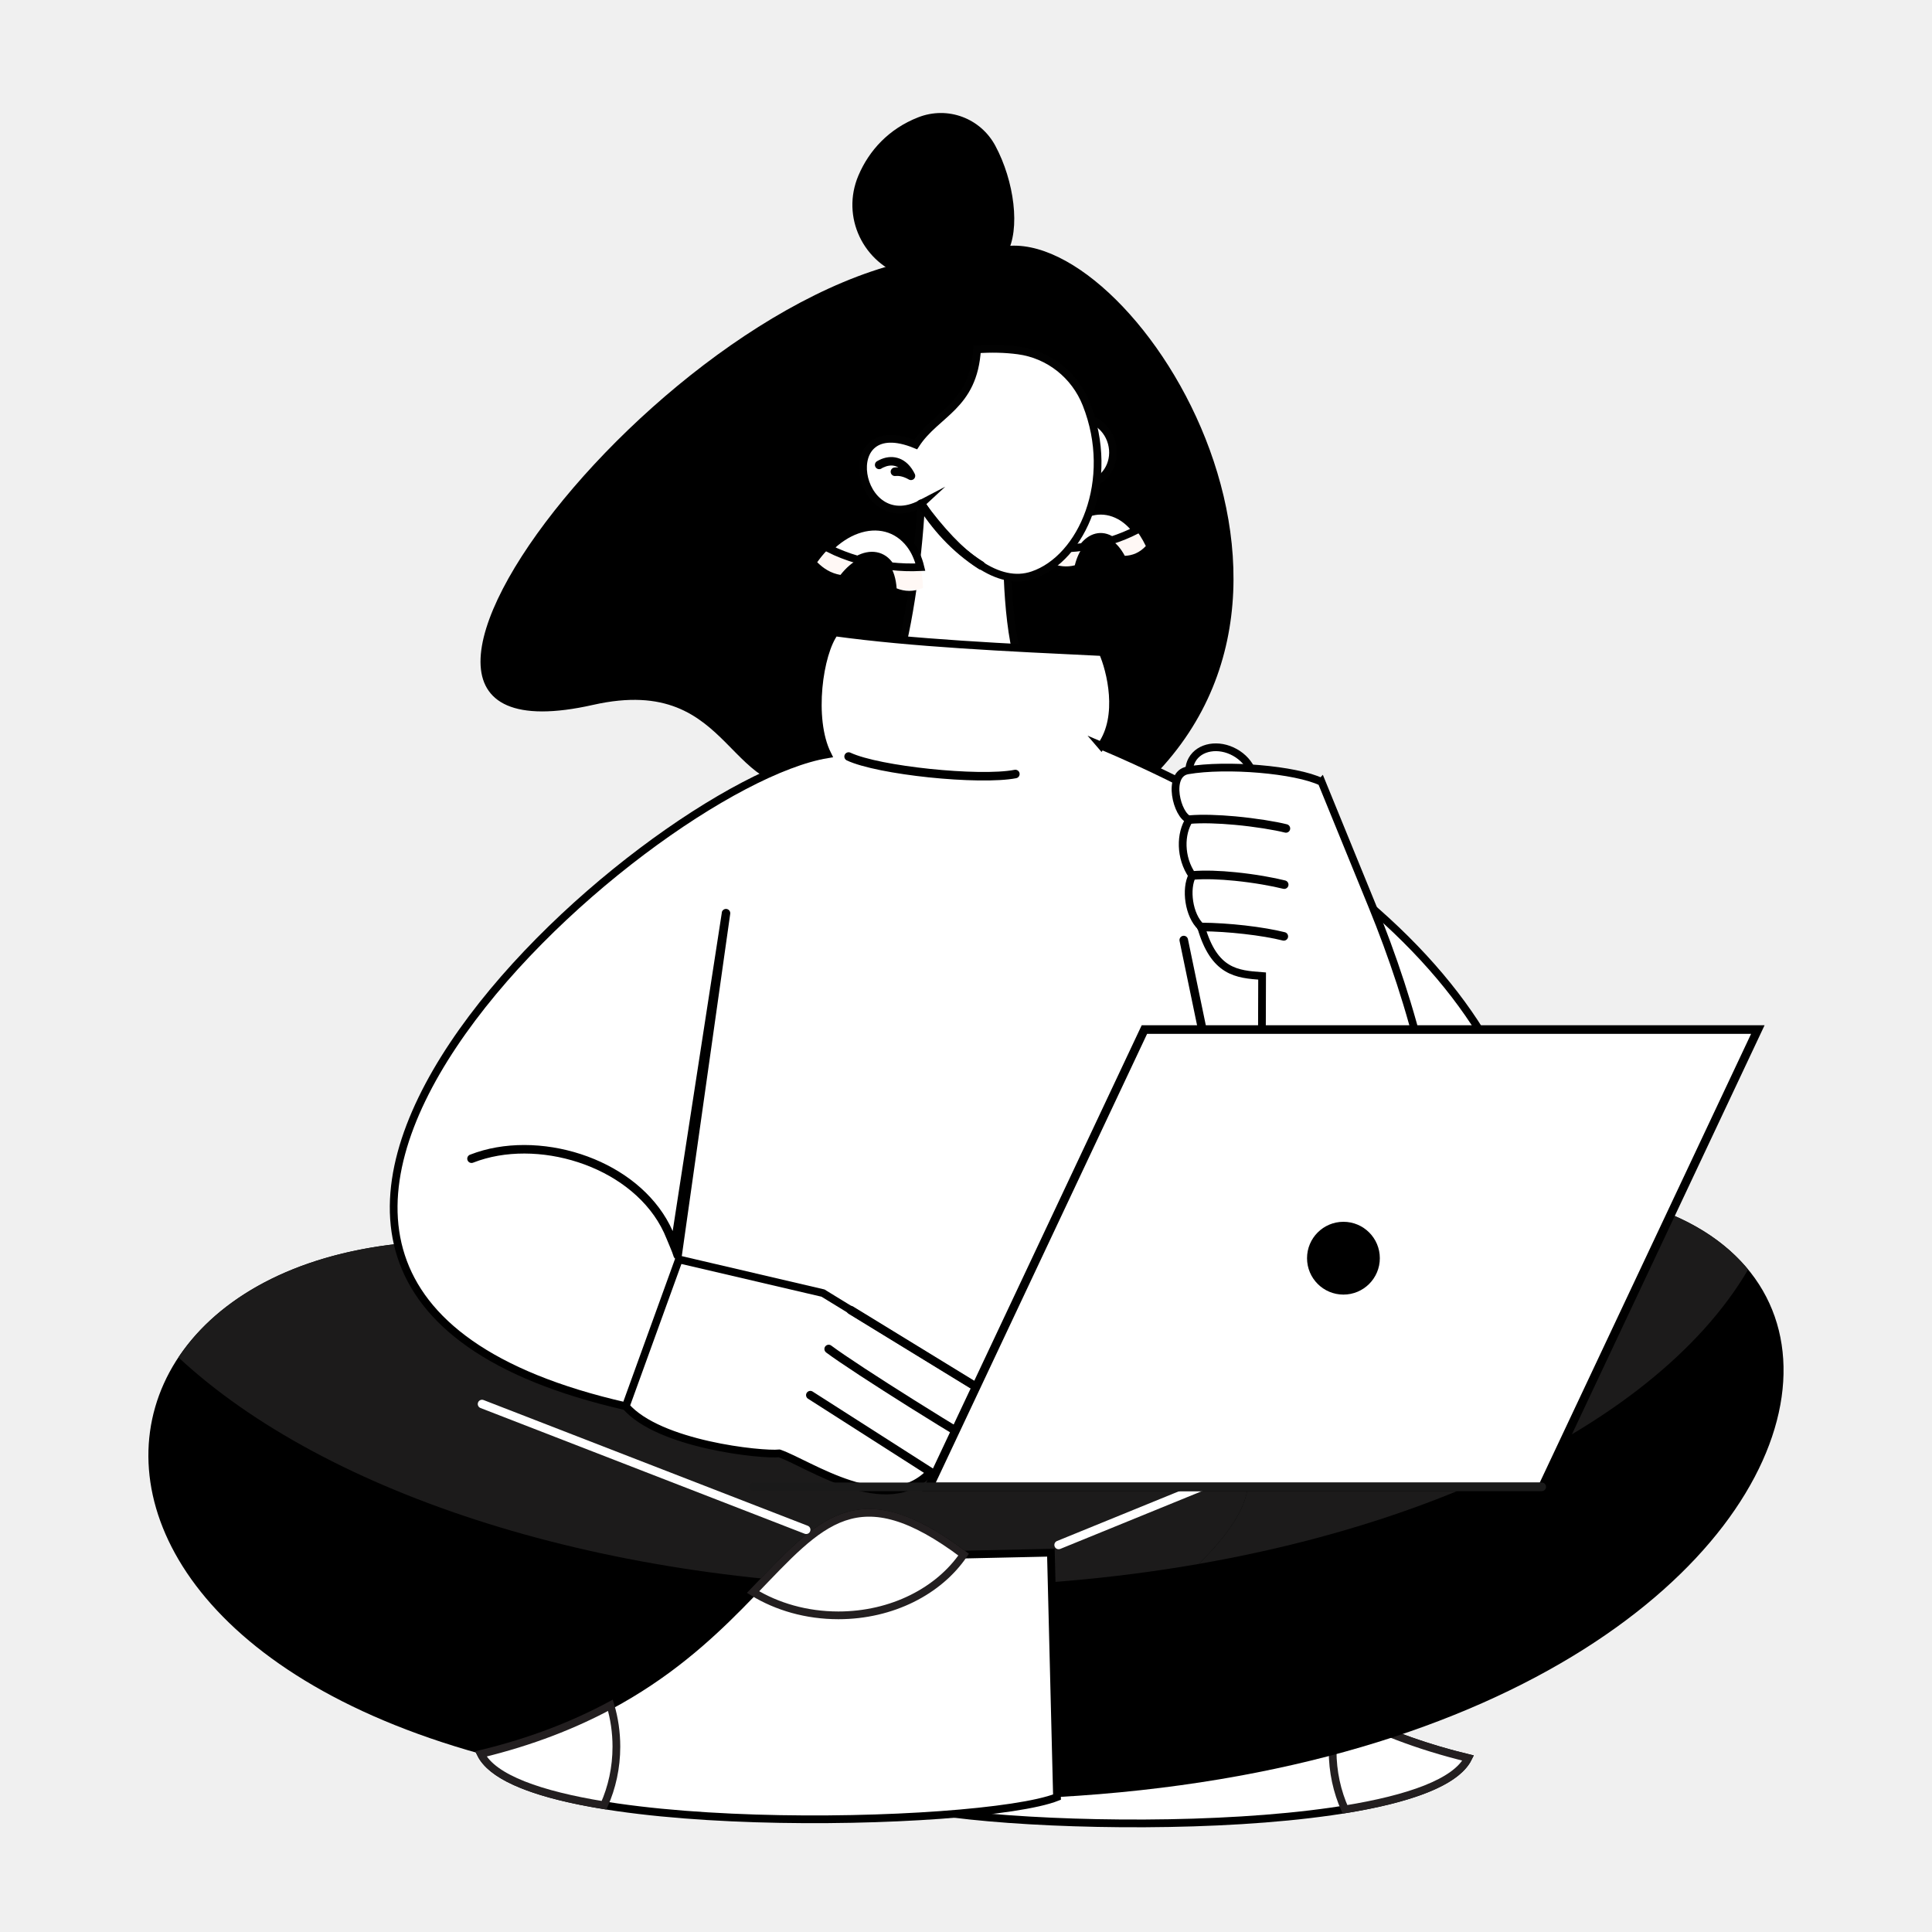
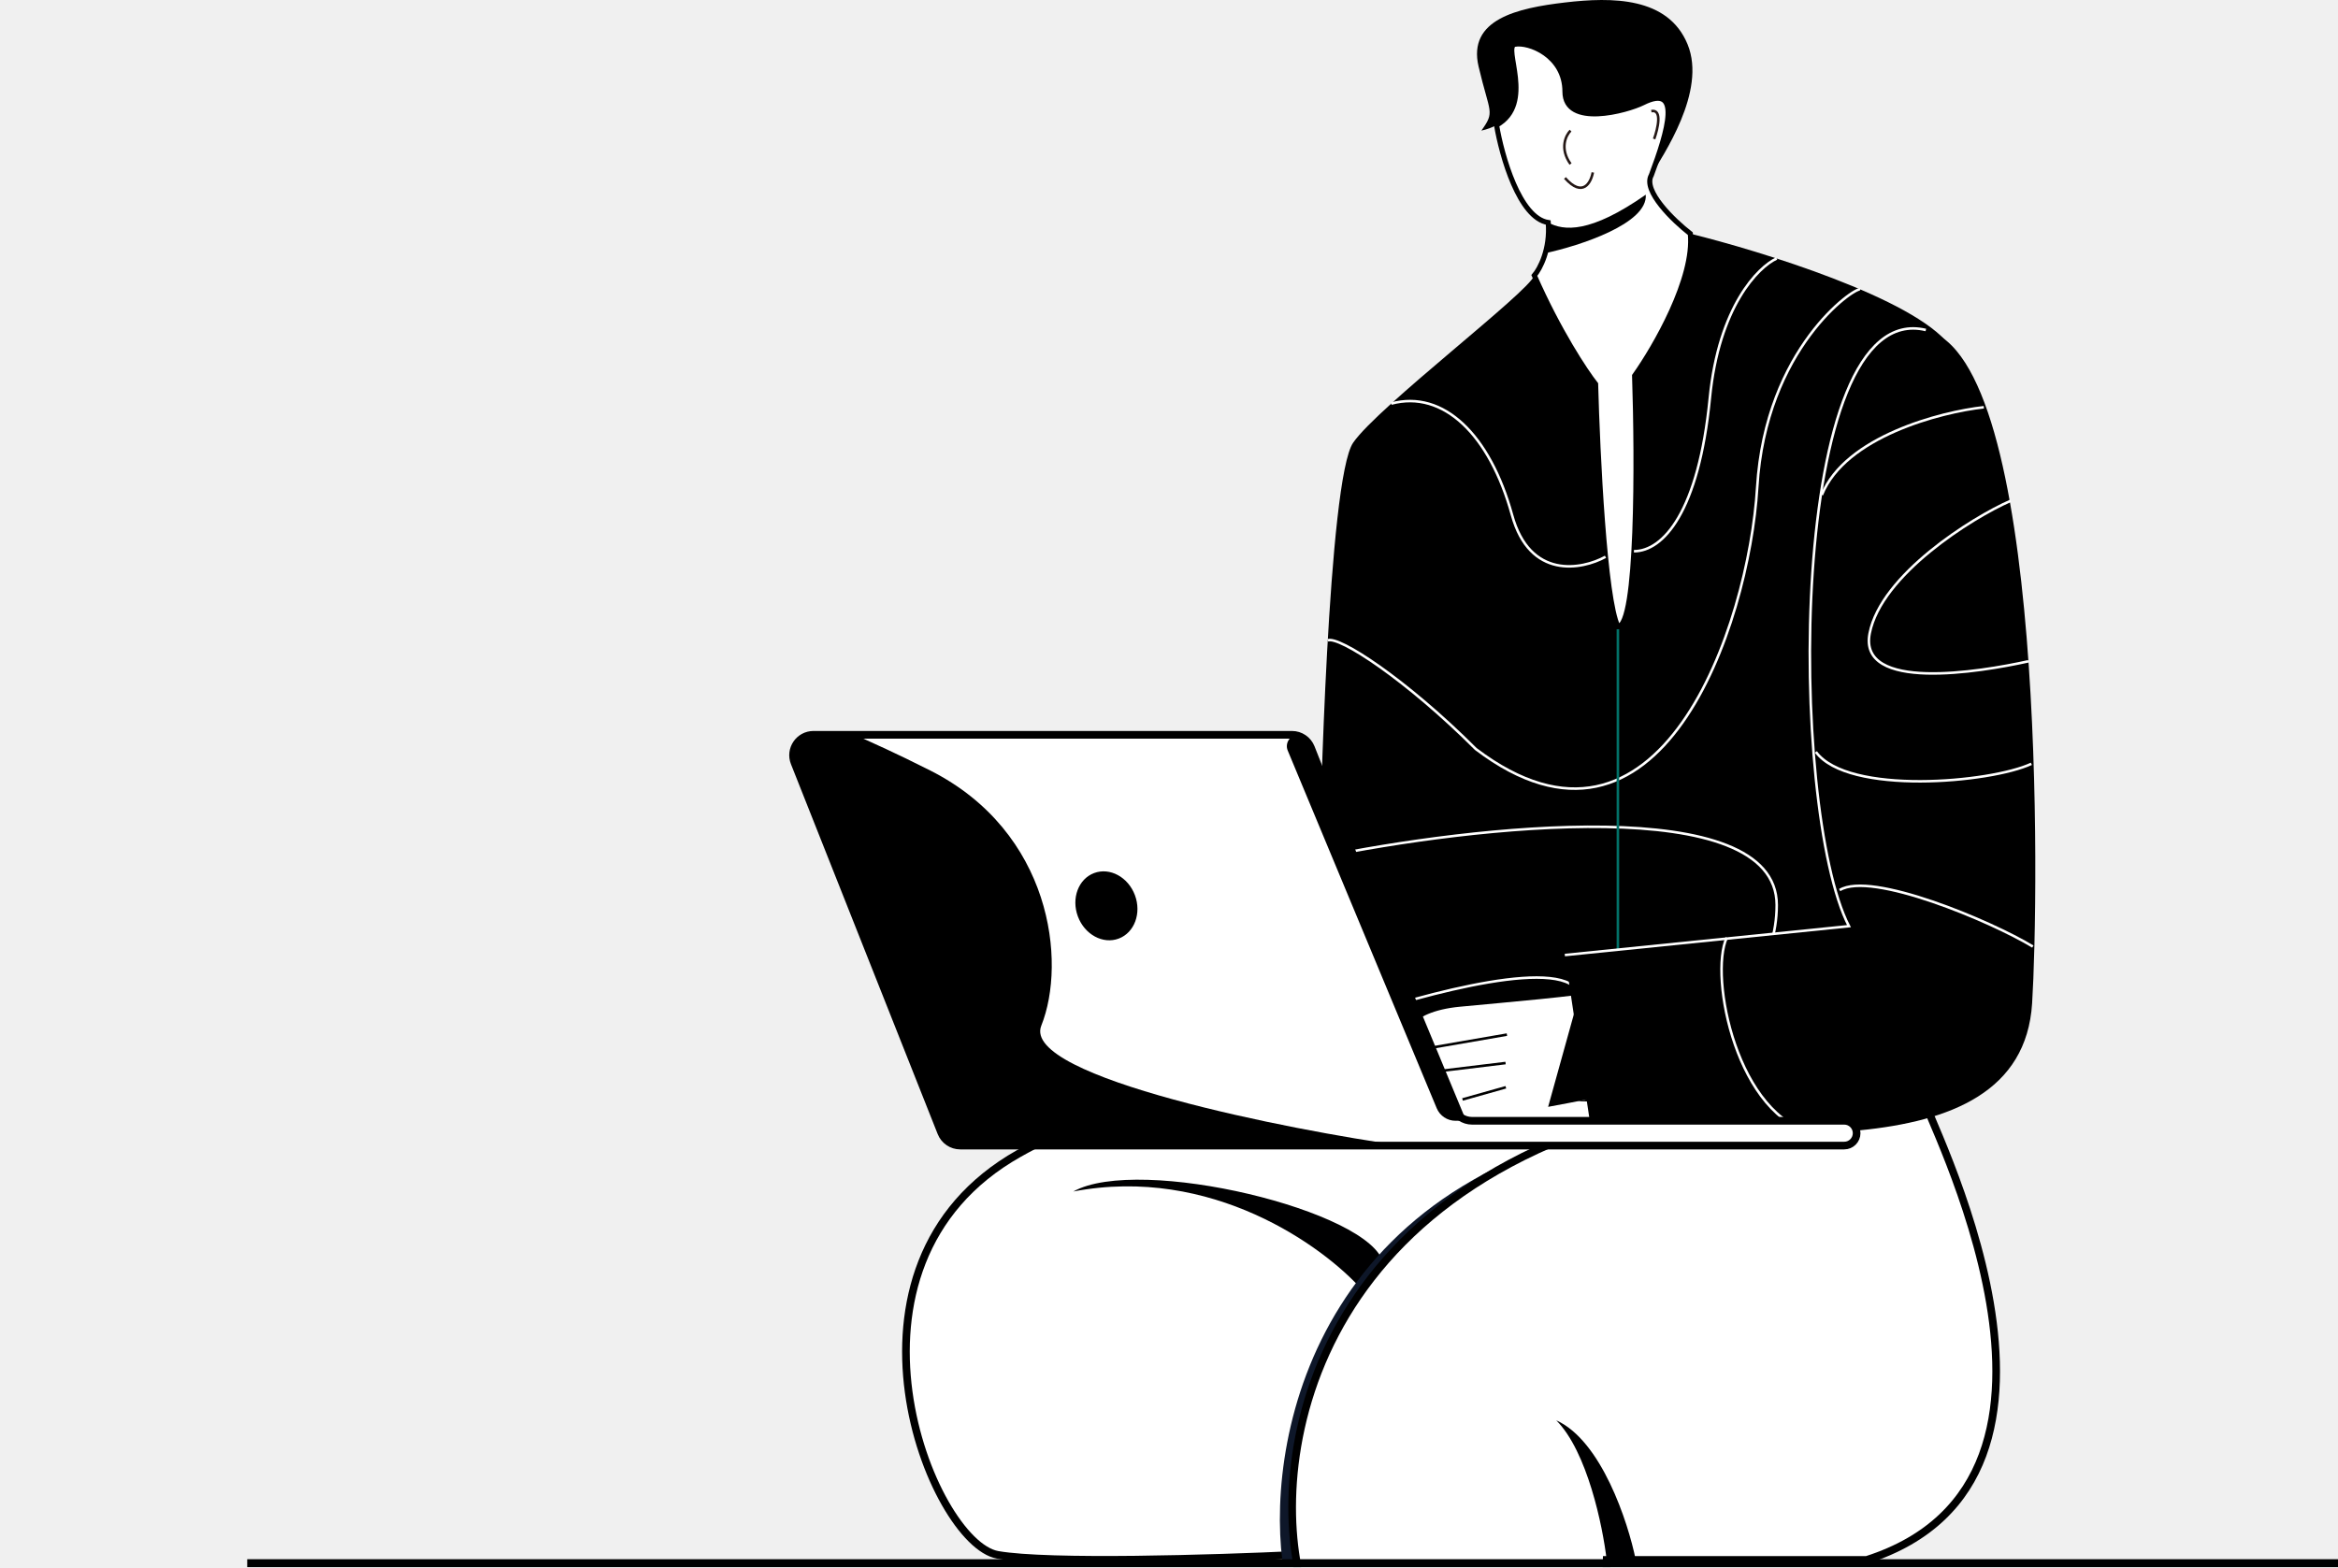
- <svg xmlns="http://www.w3.org/2000/svg" width="630" height="630" viewBox="0 0 630 630" fill="none">
-   <g clip-path="url(#clip0_410_1046)">
-     <path d="M319.826 83.122C358.155 59.346 445.549 181.982 376.425 252.869C361.053 268.632 356.492 258.993 336.382 262.307C325.055 264.172 320.443 240.269 269.501 255.238C236.011 265.079 240.912 219.127 193.41 229.849C89.7 253.247 229.345 76.608 319.838 83.122H319.826Z" fill="black" />
-     <path fill-rule="evenodd" clip-rule="evenodd" d="M328.23 82.82C322.799 92.232 308.486 94.311 295.432 90.254C281.446 85.907 274.189 70.699 279.922 57.229C283.399 49.052 289.825 42.008 299.426 38.254C309.028 34.499 319.725 38.518 324.563 47.527C330.7 58.955 332.892 74.768 328.243 82.832L328.23 82.82Z" fill="black" />
-     <path d="M342.896 183.758C344.03 178.076 346.424 173.59 349.461 170.654C353.896 166.37 359.767 165.236 365.173 168.197C368.348 169.936 371.284 173.162 373.64 178.051C371.574 180.268 369.268 181.138 366.786 181.251C361.342 171.184 352.989 174.208 350.481 184.338C347.76 185.044 345.24 184.64 342.896 183.746V183.758Z" fill="#FFF8F5" />
-     <path d="M344.307 178.807C345.592 175.43 347.369 172.683 349.46 170.654C353.895 166.37 359.767 165.236 365.172 168.197C367.062 169.231 368.864 170.793 370.502 172.91C368.007 174.17 365.324 175.279 362.489 176.198C359.2 174.056 355.697 175.052 353.19 178.34C350.128 178.769 347.129 178.92 344.294 178.794L344.307 178.807Z" fill="white" stroke="black" stroke-width="2.52" stroke-miterlimit="10" />
-     <path fill-rule="evenodd" clip-rule="evenodd" d="M328.809 173.426C324.487 167.744 303.924 161.482 300.358 164.279C299.388 183.834 295.507 209.614 291.45 219.618C302.425 223.121 324.198 221.861 333.711 219.379C328.645 209.903 327.826 180.671 328.809 173.414V173.426Z" fill="white" stroke="#020202" stroke-width="2.52" stroke-miterlimit="10" />
-     <path fill-rule="evenodd" clip-rule="evenodd" d="M349.788 136.546C355.206 135.047 360.902 138.575 362.514 144.409C364.127 150.255 361.053 156.202 355.635 157.689C350.217 159.188 344.522 155.66 342.909 149.827C341.296 143.993 344.37 138.033 349.788 136.546Z" fill="white" stroke="#020202" stroke-width="2.52" stroke-miterlimit="10" />
-     <path fill-rule="evenodd" clip-rule="evenodd" d="M300.346 164.279C279.291 175.342 271.945 133.988 298.582 144.963C305.26 134.618 317.469 132.665 318.603 113.929C323.177 113.614 327.65 113.69 332.01 114.269C342.052 115.592 350.506 122.333 354.236 131.758C364.089 156.656 352.787 182.158 336.747 187.551C325.533 191.331 313.147 181.755 300.333 164.291L300.346 164.279Z" fill="white" stroke="#020202" stroke-width="2.52" stroke-miterlimit="10" />
-     <path d="M287.406 152.8C286.738 153.191 285.894 152.977 285.491 152.309C285.1 151.641 285.314 150.797 285.982 150.394C286.234 150.242 286.499 150.104 286.763 149.978C288.628 149.071 290.669 148.768 292.622 149.31C294.563 149.839 296.365 151.187 297.763 153.544C297.94 153.833 298.103 154.148 298.267 154.476C298.494 154.892 298.519 155.408 298.267 155.849C297.889 156.517 297.032 156.744 296.365 156.366C295.533 155.887 294.752 155.572 294.021 155.383C293.29 155.194 292.597 155.156 291.98 155.219C291.211 155.308 290.531 154.753 290.443 153.985C290.354 153.216 290.909 152.536 291.677 152.447C292.093 152.397 292.509 152.384 292.95 152.41C292.61 152.221 292.257 152.069 291.892 151.969C290.632 151.616 289.271 151.843 287.986 152.46C287.797 152.548 287.608 152.649 287.406 152.775V152.8Z" fill="black" />
-     <path d="M299.174 165.022C298.758 164.367 298.96 163.51 299.615 163.107C300.27 162.691 301.127 162.893 301.53 163.548C303.698 166.988 306.318 170.528 309.481 173.905C312.644 177.269 316.335 180.47 320.67 183.217C321.312 183.632 321.514 184.489 321.098 185.132C320.682 185.774 319.826 185.976 319.183 185.56C314.634 182.662 310.766 179.323 307.465 175.808C304.164 172.292 301.442 168.613 299.187 165.035L299.174 165.022Z" fill="black" />
-     <path d="M266.49 183.317C270.308 177.962 274.882 174.422 279.38 172.809C285.97 170.428 292.572 171.99 296.793 177.584C299.275 180.86 300.813 185.573 300.976 191.734C297.801 193.057 295.004 192.893 292.383 191.86C291.438 178.907 281.371 178.151 274.063 187.475C270.913 186.934 268.494 185.359 266.478 183.33L266.49 183.317Z" fill="#FFF8F5" />
-     <path d="M270.258 178.844C273.156 175.946 276.293 173.918 279.393 172.809C285.982 170.428 292.585 171.99 296.806 177.584C298.28 179.537 299.414 181.982 300.132 184.943C296.97 185.094 293.668 184.993 290.304 184.615C287.898 180.86 283.803 180.256 279.682 182.511C276.306 181.528 273.143 180.293 270.258 178.844Z" fill="white" stroke="black" stroke-width="2.52" stroke-miterlimit="10" />
-     <path fill-rule="evenodd" clip-rule="evenodd" d="M321.313 508.271L292.862 507.641L290.871 587.349C315.97 597.227 465.142 600.692 478.75 573.275C372.305 547.558 383.38 461.639 321.313 508.271Z" fill="white" stroke="black" stroke-width="2.52" stroke-miterlimit="10" />
-     <path fill-rule="evenodd" clip-rule="evenodd" d="M438.581 590.008C459.22 586.656 474.781 581.288 478.75 573.275C462.004 569.23 448.157 563.686 436.489 557.411C435.229 561.645 434.549 566.181 434.549 570.893C434.549 577.76 435.998 584.249 438.581 590.008Z" fill="white" stroke="#231F20" stroke-width="2.52" stroke-miterlimit="10" />
-     <path fill-rule="evenodd" clip-rule="evenodd" d="M344.673 586.013L342.682 506.306C351.061 501.593 454.117 466.326 456.889 459.724C448.989 443.482 446.872 422.024 394.09 408.429C657.758 314.156 645.208 569.243 344.673 586.001V586.013Z" fill="black" />
-     <path fill-rule="evenodd" clip-rule="evenodd" d="M342.922 515.932L342.683 506.318C351.062 501.606 454.117 466.339 456.889 459.736C448.989 443.495 446.872 422.037 394.091 408.442C487.86 374.913 546.664 385.598 570.037 413.998C538.739 467.347 450.803 507.73 342.922 515.92V515.932Z" fill="#1C1B1B" />
-     <path fill-rule="evenodd" clip-rule="evenodd" d="M296.629 581.83C313.287 561.884 412.89 511.119 406.716 480.186C397.568 434.284 271.593 410.508 236.263 421.583C38.367 350.847 -26.876 521.048 156.782 571.927C193.839 582.196 238.052 583.846 296.617 581.83H296.629Z" fill="black" />
-     <path fill-rule="evenodd" clip-rule="evenodd" d="M390.916 509.972C401.777 499.225 408.467 488.918 406.729 480.186C397.581 434.284 271.606 410.508 236.276 421.583C144.56 388.798 81.359 407.786 58.2 442.638C106.168 487.28 197.531 517.457 302.375 517.457C333.321 517.457 363.082 514.823 390.916 509.972Z" fill="#1C1B1B" />
-     <path fill-rule="evenodd" clip-rule="evenodd" d="M314.232 506.936L342.683 506.306L344.674 586.013C319.574 595.892 170.403 599.357 156.795 571.939C263.24 546.223 252.164 460.303 314.232 506.936Z" fill="white" stroke="black" stroke-width="2.52" stroke-miterlimit="10" />
-     <path fill-rule="evenodd" clip-rule="evenodd" d="M196.964 588.672C176.325 585.32 160.764 579.953 156.795 571.939C173.54 567.895 187.388 562.351 199.055 556.076C200.315 560.309 200.996 564.845 200.996 569.558C200.996 576.425 199.547 582.914 196.964 588.672Z" fill="white" stroke="#231F20" stroke-width="2.52" stroke-miterlimit="10" />
-     <path fill-rule="evenodd" clip-rule="evenodd" d="M245.562 519.158C267.751 496.15 279.62 480.929 314.232 506.936C306.206 518.755 290.922 526.743 273.383 526.743C262.963 526.743 253.349 523.921 245.562 519.158Z" fill="white" stroke="#231F20" stroke-width="2.52" stroke-miterlimit="10" />
-     <path d="M345.732 505.084C345.014 505.373 344.208 505.033 343.918 504.315C343.628 503.597 343.968 502.79 344.686 502.501L472.765 450.261C473.484 449.971 474.29 450.311 474.58 451.03C474.87 451.748 474.529 452.554 473.811 452.844L345.732 505.084Z" fill="white" />
-     <path d="M156.681 459.131C155.963 458.854 155.61 458.048 155.887 457.33C156.165 456.611 156.971 456.259 157.689 456.536L263.391 497.536C264.109 497.813 264.462 498.62 264.184 499.338C263.907 500.056 263.101 500.409 262.383 500.132L156.681 459.131Z" fill="white" />
-     <path fill-rule="evenodd" clip-rule="evenodd" d="M359.1 243.155C365.892 233.541 362.175 218.547 359.541 212.638C327.663 211.113 297.637 209.702 272.198 206.212C267.095 212.965 264.021 234.335 269.791 245.965C210.206 255.793 25.944 418.03 204.045 458.552C519.12 555.534 600.226 345.278 359.088 243.142L359.1 243.155Z" fill="white" stroke="black" stroke-width="2.52" stroke-miterlimit="10" />
-     <path d="M276.128 247.955C275.435 247.628 275.133 246.796 275.461 246.103C275.788 245.41 276.62 245.108 277.313 245.435C282.076 247.666 292.471 249.593 303.156 250.715C314.029 251.849 325.13 252.139 330.838 251.03C331.594 250.891 332.324 251.383 332.463 252.139C332.602 252.895 332.11 253.625 331.354 253.764C325.382 254.923 313.966 254.646 302.853 253.487C291.904 252.34 281.168 250.324 276.116 247.955H276.128Z" fill="black" />
-     <path d="M235.355 297.574C235.469 296.818 236.187 296.289 236.943 296.402C237.699 296.516 238.228 297.234 238.115 297.99L222.34 409.487C222.226 410.243 221.508 410.773 220.752 410.659C220.147 410.571 219.694 410.092 219.593 409.525C219.278 408.379 217.804 405.052 217.363 403.931C213.129 393.158 203.767 385.157 192.78 380.57C181.73 375.971 169.079 374.825 158.306 377.786C156.946 378.164 155.597 378.605 154.262 379.134C153.544 379.411 152.737 379.058 152.46 378.34C152.183 377.622 152.536 376.816 153.254 376.538C154.64 375.997 156.089 375.518 157.588 375.102C168.953 371.977 182.272 373.174 193.864 378C205.002 382.637 214.578 390.65 219.353 401.436L235.381 297.574H235.355Z" fill="black" />
-     <path d="M384.64 306.823C384.488 306.067 384.967 305.336 385.723 305.172C386.479 305.021 387.21 305.5 387.374 306.256L405.102 391.696C405.253 392.452 404.774 393.183 404.018 393.347C403.262 393.511 402.532 393.019 402.368 392.263L384.64 306.823Z" fill="black" />
-     <path fill-rule="evenodd" clip-rule="evenodd" d="M204.057 458.564L221.395 410.684L268.368 421.659L324.564 456.095C321.464 461.462 319.284 465.998 311.371 466.402C315.454 470.32 322.686 471.933 325.433 474.592C321.628 483.714 305.664 481.118 303.408 479.972C289.082 495.243 263.769 477.25 254.13 473.936C248.296 474.516 214.931 471.089 204.07 458.577L204.057 458.564Z" fill="white" stroke="black" stroke-width="2.52" stroke-miterlimit="10" />
-     <path d="M263.491 456.107C262.849 455.692 262.647 454.835 263.063 454.192C263.479 453.55 264.336 453.348 264.978 453.764L304.139 478.8C304.782 479.216 304.983 480.073 304.567 480.715C304.152 481.358 303.295 481.559 302.652 481.144L263.491 456.107Z" fill="black" />
-     <path d="M269.388 441.013C268.771 440.546 268.645 439.677 269.098 439.06C269.564 438.442 270.434 438.316 271.051 438.77C275.612 442.184 286.763 449.417 297.889 456.41C310.716 464.474 323.467 472.185 325.987 473.319C326.693 473.634 327.008 474.453 326.693 475.159C326.378 475.864 325.559 476.179 324.853 475.864C322.207 474.68 309.317 466.88 296.402 458.779C285.201 451.735 273.974 444.452 269.388 441.025V441.013Z" fill="black" />
-     <path d="M276.721 428.413C276.066 428.009 275.852 427.153 276.255 426.497C276.658 425.842 277.515 425.628 278.17 426.031L325.294 454.898C325.95 455.301 326.164 456.158 325.761 456.813C325.357 457.468 324.501 457.682 323.845 457.279L276.721 428.413Z" fill="black" />
-     <path fill-rule="evenodd" clip-rule="evenodd" d="M402.696 245.36C408.026 248.333 410.395 254.23 407.988 258.527C405.594 262.823 399.319 263.894 394.002 260.921C388.672 257.947 386.304 252.05 388.71 247.754C391.117 243.457 397.379 242.386 402.696 245.36Z" fill="white" stroke="black" stroke-width="2.52" stroke-miterlimit="10" />
-     <path fill-rule="evenodd" clip-rule="evenodd" d="M430.933 254.974C422.579 250.916 399.899 249.026 387.312 251.206C380.319 252.416 383.821 266.087 387.841 267.259C384.842 271.82 384.716 279.644 388.786 285.503C386.505 289.787 387.576 298.507 391.671 302.274C395.943 317.092 403.314 317.671 411.554 318.276L411.126 454.066C491.211 452.239 473.609 359.415 447.489 295.47L430.945 254.961L430.933 254.974Z" fill="white" stroke="black" stroke-width="2.52" stroke-miterlimit="10" />
-     <path d="M387.967 268.645C387.198 268.708 386.53 268.141 386.467 267.372C386.404 266.603 386.971 265.936 387.74 265.873C392.062 265.507 397.518 265.721 402.797 266.2C409.601 266.83 416.14 267.901 419.656 268.796C420.399 268.985 420.853 269.741 420.676 270.484C420.5 271.228 419.731 271.681 418.988 271.492C415.548 270.623 409.185 269.564 402.545 268.96C397.429 268.493 392.15 268.292 387.967 268.645Z" fill="black" />
-     <path d="M388.899 286.852C388.131 286.915 387.463 286.348 387.4 285.579C387.337 284.81 387.904 284.143 388.673 284.08C392.919 283.714 397.959 283.928 402.835 284.42C409.337 285.062 415.523 286.209 419.102 287.116C419.845 287.305 420.299 288.061 420.122 288.805C419.933 289.548 419.177 290.002 418.434 289.825C414.944 288.943 408.896 287.834 402.57 287.204C397.871 286.738 392.994 286.524 388.912 286.877L388.899 286.852Z" fill="black" />
-     <path d="M391.659 303.66C390.89 303.66 390.273 303.03 390.273 302.261C390.273 301.493 390.903 300.875 391.671 300.875C396.359 300.901 401.336 301.253 405.935 301.77C411.025 302.35 415.687 303.156 418.976 303.988C419.719 304.177 420.173 304.933 419.996 305.676C419.807 306.419 419.051 306.873 418.308 306.697C415.12 305.89 410.597 305.109 405.645 304.555C401.096 304.038 396.207 303.698 391.671 303.673L391.659 303.66Z" fill="black" />
-     <path fill-rule="evenodd" clip-rule="evenodd" d="M372.935 335.727H572.972L502.74 484.835H302.715L372.935 335.727Z" fill="white" />
-     <path d="M373.174 334.328H575.404L503.862 486.234H300.75C324.589 435.595 348.441 384.955 372.292 334.328H373.174ZM571.007 337.126H374.056L305.147 483.449H502.097L571.007 337.126Z" fill="black" />
-     <path d="M245.737 486.234C244.969 486.234 244.339 485.604 244.339 484.835C244.339 484.067 244.969 483.437 245.737 483.437H502.752C503.521 483.437 504.151 484.067 504.151 484.835C504.151 485.604 503.521 486.234 502.752 486.234H245.737Z" fill="#1A1A1A" />
-     <path d="M438.076 422.15C444.631 422.15 449.945 416.836 449.945 410.281C449.945 403.726 444.631 398.412 438.076 398.412C431.521 398.412 426.207 403.726 426.207 410.281C426.207 416.836 431.521 422.15 438.076 422.15Z" fill="black" />
+ <svg xmlns="http://www.w3.org/2000/svg" width="889" height="596" viewBox="0 0 889 596" fill="none">
+   <g clip-path="url(#clip0_181_1015)">
+     <g clip-path="url(#clip1_181_1015)">
+       <path d="M387.457 438.674C311.494 481.449 354.27 586.913 379.345 591.338C398.658 594.746 462.149 592.792 492.921 591.338L731.134 415.074L591.745 395.899C548.97 395.899 448.228 404.454 387.457 438.674Z" fill="white" />
+       <path d="M492.921 591.338C491.822 591.393 494.111 591.281 492.921 591.338ZM492.921 591.338C462.149 592.792 398.658 594.746 379.345 591.338C354.27 586.913 311.494 481.449 387.457 438.674C448.228 404.454 548.97 395.899 591.745 395.899L731.134 415.074L492.921 591.338Z" stroke="black" stroke-width="2.911" />
+       <path d="M408.106 453.152C460.616 443.122 503.244 473.965 517.994 490.64C520.458 487.195 523.122 483.789 525.998 480.44C521.464 460.527 433.181 439.14 408.106 453.152Z" fill="#000001" />
+       <path d="M487.596 593.52C489.46 593.439 491.239 593.358 492.92 593.278L687.486 449.312C678.915 446.413 656.823 437.494 637.029 425.009C502.733 440.923 481.451 543.981 487.596 593.52Z" fill="#0E1729" />
+       <path d="M709.745 593.277C806.357 562.302 731.132 422.176 731.132 417.014L694.994 412.042C510.913 423.405 483.576 537.6 492.918 593.277L523.984 849.191H604.037L610.919 593.277H709.745Z" fill="white" stroke="black" stroke-width="2.911" />
+       <path d="M591.745 540.178C603.545 551.978 609.446 580.495 610.921 593.278H621.983C619.033 578.774 608.855 547.848 591.745 540.178Z" fill="#000001" />
+       <rect x="94" y="593" width="796" height="3" fill="black" />
+       <path d="M606.714 146.088C602.83 141.143 592.73 125.958 583.407 104.77C585.526 102.297 589.551 94.81 588.704 84.64C577.686 82.945 571.009 59.213 569.048 47.56C583.679 39.444 571.212 17.793 575.991 16.837C581.288 15.777 595.061 21.074 595.061 34.846C595.061 48.619 618.657 42.118 624.725 39.084C639.556 31.668 634.26 49.68 627.903 66.63C624.513 72.563 636.378 83.934 642.735 88.878C644.429 105.829 629.315 131.962 621.546 142.909C622.606 174.692 622.818 238.258 615.19 238.258C610.105 228.088 607.421 172.573 606.714 146.088Z" fill="white" stroke="black" stroke-width="1.941" />
+       <path d="M597.177 49.672C595.411 51.438 592.939 56.453 597.177 62.386" stroke="#241715" stroke-width="0.97" />
+       <path d="M605.652 65.572C604.946 69.456 601.838 75.319 595.058 67.691" stroke="#241715" stroke-width="0.97" />
+       <path d="M628.96 52.854C630.372 48.969 632.138 41.412 627.9 42.259" stroke="#241715" stroke-width="0.97" />
+       <path d="M587.572 96.292C588.506 93.057 589.075 89.107 588.702 84.638C594.573 87.817 604.592 88.876 625.781 74.043C626.627 85.062 600.661 93.466 587.572 96.292Z" fill="black" />
+       <path d="M641.674 16.836C649.09 34.846 632.139 59.213 627.901 66.629C634.258 49.679 638.495 31.667 624.723 39.083C618.75 42.299 595.059 48.618 595.059 34.845C595.059 21.073 581.286 15.776 575.989 16.836C571.21 17.792 583.677 39.443 569.047 47.559C567.46 48.439 565.556 49.159 563.276 49.678C568.573 42.261 566.454 43.321 562.216 25.311C557.979 7.3 577.049 3.063 595.059 0.944C613.069 -1.175 634.258 -1.175 641.674 16.836Z" fill="black" />
+       <path d="M741.26 131.256C727.699 113.457 669.924 95.588 642.732 88.879C644.427 105.829 629.313 131.962 621.544 142.91C622.604 174.693 622.815 238.259 615.188 238.259C610.102 228.088 607.418 172.574 606.712 146.088C602.827 141.144 592.728 125.959 583.405 104.77C581.286 111.127 524.076 154.563 514.541 168.336C505.006 182.109 501.828 314.538 501.828 326.192C501.828 337.846 497.59 417.303 532.552 417.303C560.521 417.303 674.869 421.188 732.784 422.6C741.26 332.901 754.82 149.054 741.26 131.256Z" fill="black" />
+       <path d="M501.831 326.185C559.747 314.178 675.578 300.971 675.578 344.196C675.578 387.42 621.9 411.849 595.061 418.659M675.578 98.307C668.515 101.518 653.542 116.629 650.152 151.379C645.914 194.815 632.311 209.647 621.291 209.647M610.477 211.766C601.454 216.71 581.712 220.454 574.932 195.875C566.457 165.151 548.774 148.2 529.011 153.497M707.361 110.061C705.242 109.165 671.341 132.309 668.162 185.28C664.984 238.252 631.082 337.839 561.159 284.867C534.672 258.381 509.151 241.784 504.865 243.549M583.408 418.339C592.942 409.163 609.47 387.844 599.299 375.979C589.128 364.113 533.497 380.216 506.953 389.751M746.348 158.795C723.464 172.92 681.299 217.911 695.708 284.867C708.421 323.007 731.653 319.122 741.68 312.413M737.847 364.325C724.153 364.505 698.038 376.254 703.124 421.805" stroke="white" stroke-width="0.97" />
+       <path d="M615.188 417.293V239.308" stroke="#027269" stroke-width="0.97" />
+       <path d="M615.824 415.56L610.617 376.847C598.777 378.995 574.119 381.076 555.071 382.881C535.13 384.771 530.105 395.241 543.49 398.585C536.489 397.711 528.65 407.364 539.822 411.686C531.627 414.597 547.836 417.845 555.782 417.861C551.234 418.548 543.349 419.815 544.421 424.634C545.493 429.452 592.469 420.592 615.824 415.56Z" fill="white" />
+       <path d="M615.824 415.561L610.617 376.848C607.863 377.348 604.415 377.844 600.505 378.334L588.66 420.952C598.612 419.142 608.409 417.159 615.824 415.561Z" fill="black" />
+       <path d="M556.106 418.146L572.58 413.509" stroke="black" stroke-width="0.97" />
+       <path d="M543.596 407.801L572.476 404.295" stroke="black" stroke-width="0.97" />
+       <path d="M543.491 398.584L572.988 393.482" stroke="black" stroke-width="0.97" />
+       <path d="M772.692 381.565C775.255 340.991 778.054 136.522 732.286 125.5C679.382 112.759 680.076 307.755 703.043 352.24L595.016 363.222L605.152 430.623C657.673 426.955 768.449 448.703 772.692 381.565Z" fill="black" />
+       <path d="M732.285 125.499C679.382 112.759 680.075 307.754 703.043 352.24L595.015 363.222" stroke="white" stroke-width="0.97" />
+       <path d="M754.322 154.883C737.975 156.661 701.645 166.099 692.733 188.221M764.493 190.481C749.761 196.925 715.271 218.617 710.92 240.885C706.57 263.152 752.646 255.634 771.274 251.505M772.404 290.493C756.92 297.722 702.644 302.52 690.473 285.973M772.968 359.993C757.111 350.37 711.46 331.161 699.514 338.522M656.571 356.603C649.79 371.294 660.409 425.315 690.473 431.189" stroke="white" stroke-width="0.97" />
+       <path d="M309.324 279.458H491.26C494.447 279.458 497.311 281.407 498.481 284.372L552.515 421.342C553.685 424.307 556.548 426.256 559.736 426.256H701.251C703.854 426.256 705.964 428.366 705.964 430.969C705.964 433.573 703.854 435.683 701.251 435.683H365.118C361.935 435.683 359.075 433.74 357.902 430.782L302.107 290.082C300.087 284.986 303.842 279.458 309.324 279.458Z" fill="white" stroke="black" stroke-width="2.911" />
+       <path d="M497.651 282.129L557.502 426.256H553.46C550.326 426.256 547.499 424.371 546.294 421.477L489.65 285.456C488.462 282.603 490.559 279.458 493.65 279.458C495.401 279.458 496.98 280.512 497.651 282.129Z" fill="black" />
+       <path d="M357.902 430.782L302.107 290.082C300.087 284.986 303.842 279.458 309.324 279.458H323.352C324.507 279.458 325.643 279.716 326.692 280.199C331.658 282.486 339.954 286.082 353.731 293.043C399.822 316.331 405.644 365.818 395.941 390.077C388.074 409.743 492.053 430.071 532.905 435.683H365.118C361.935 435.683 359.075 433.74 357.902 430.782Z" fill="black" />
+       <ellipse cx="11.574" cy="13.31" rx="11.574" ry="13.31" transform="matrix(-0.936312 0.351169 0.351169 0.936312 426.862 327.975)" fill="black" />
+     </g>
  </g>
  <defs>
-     <clipPath id="clip0_410_1046">
-       <rect width="630" height="630" fill="white" />
+     <clipPath id="clip0_181_1015">
+       <rect width="889" height="596" fill="white" />
+     </clipPath>
+     <clipPath id="clip1_181_1015">
+       <rect width="889" height="596" fill="white" />
    </clipPath>
  </defs>
</svg>
